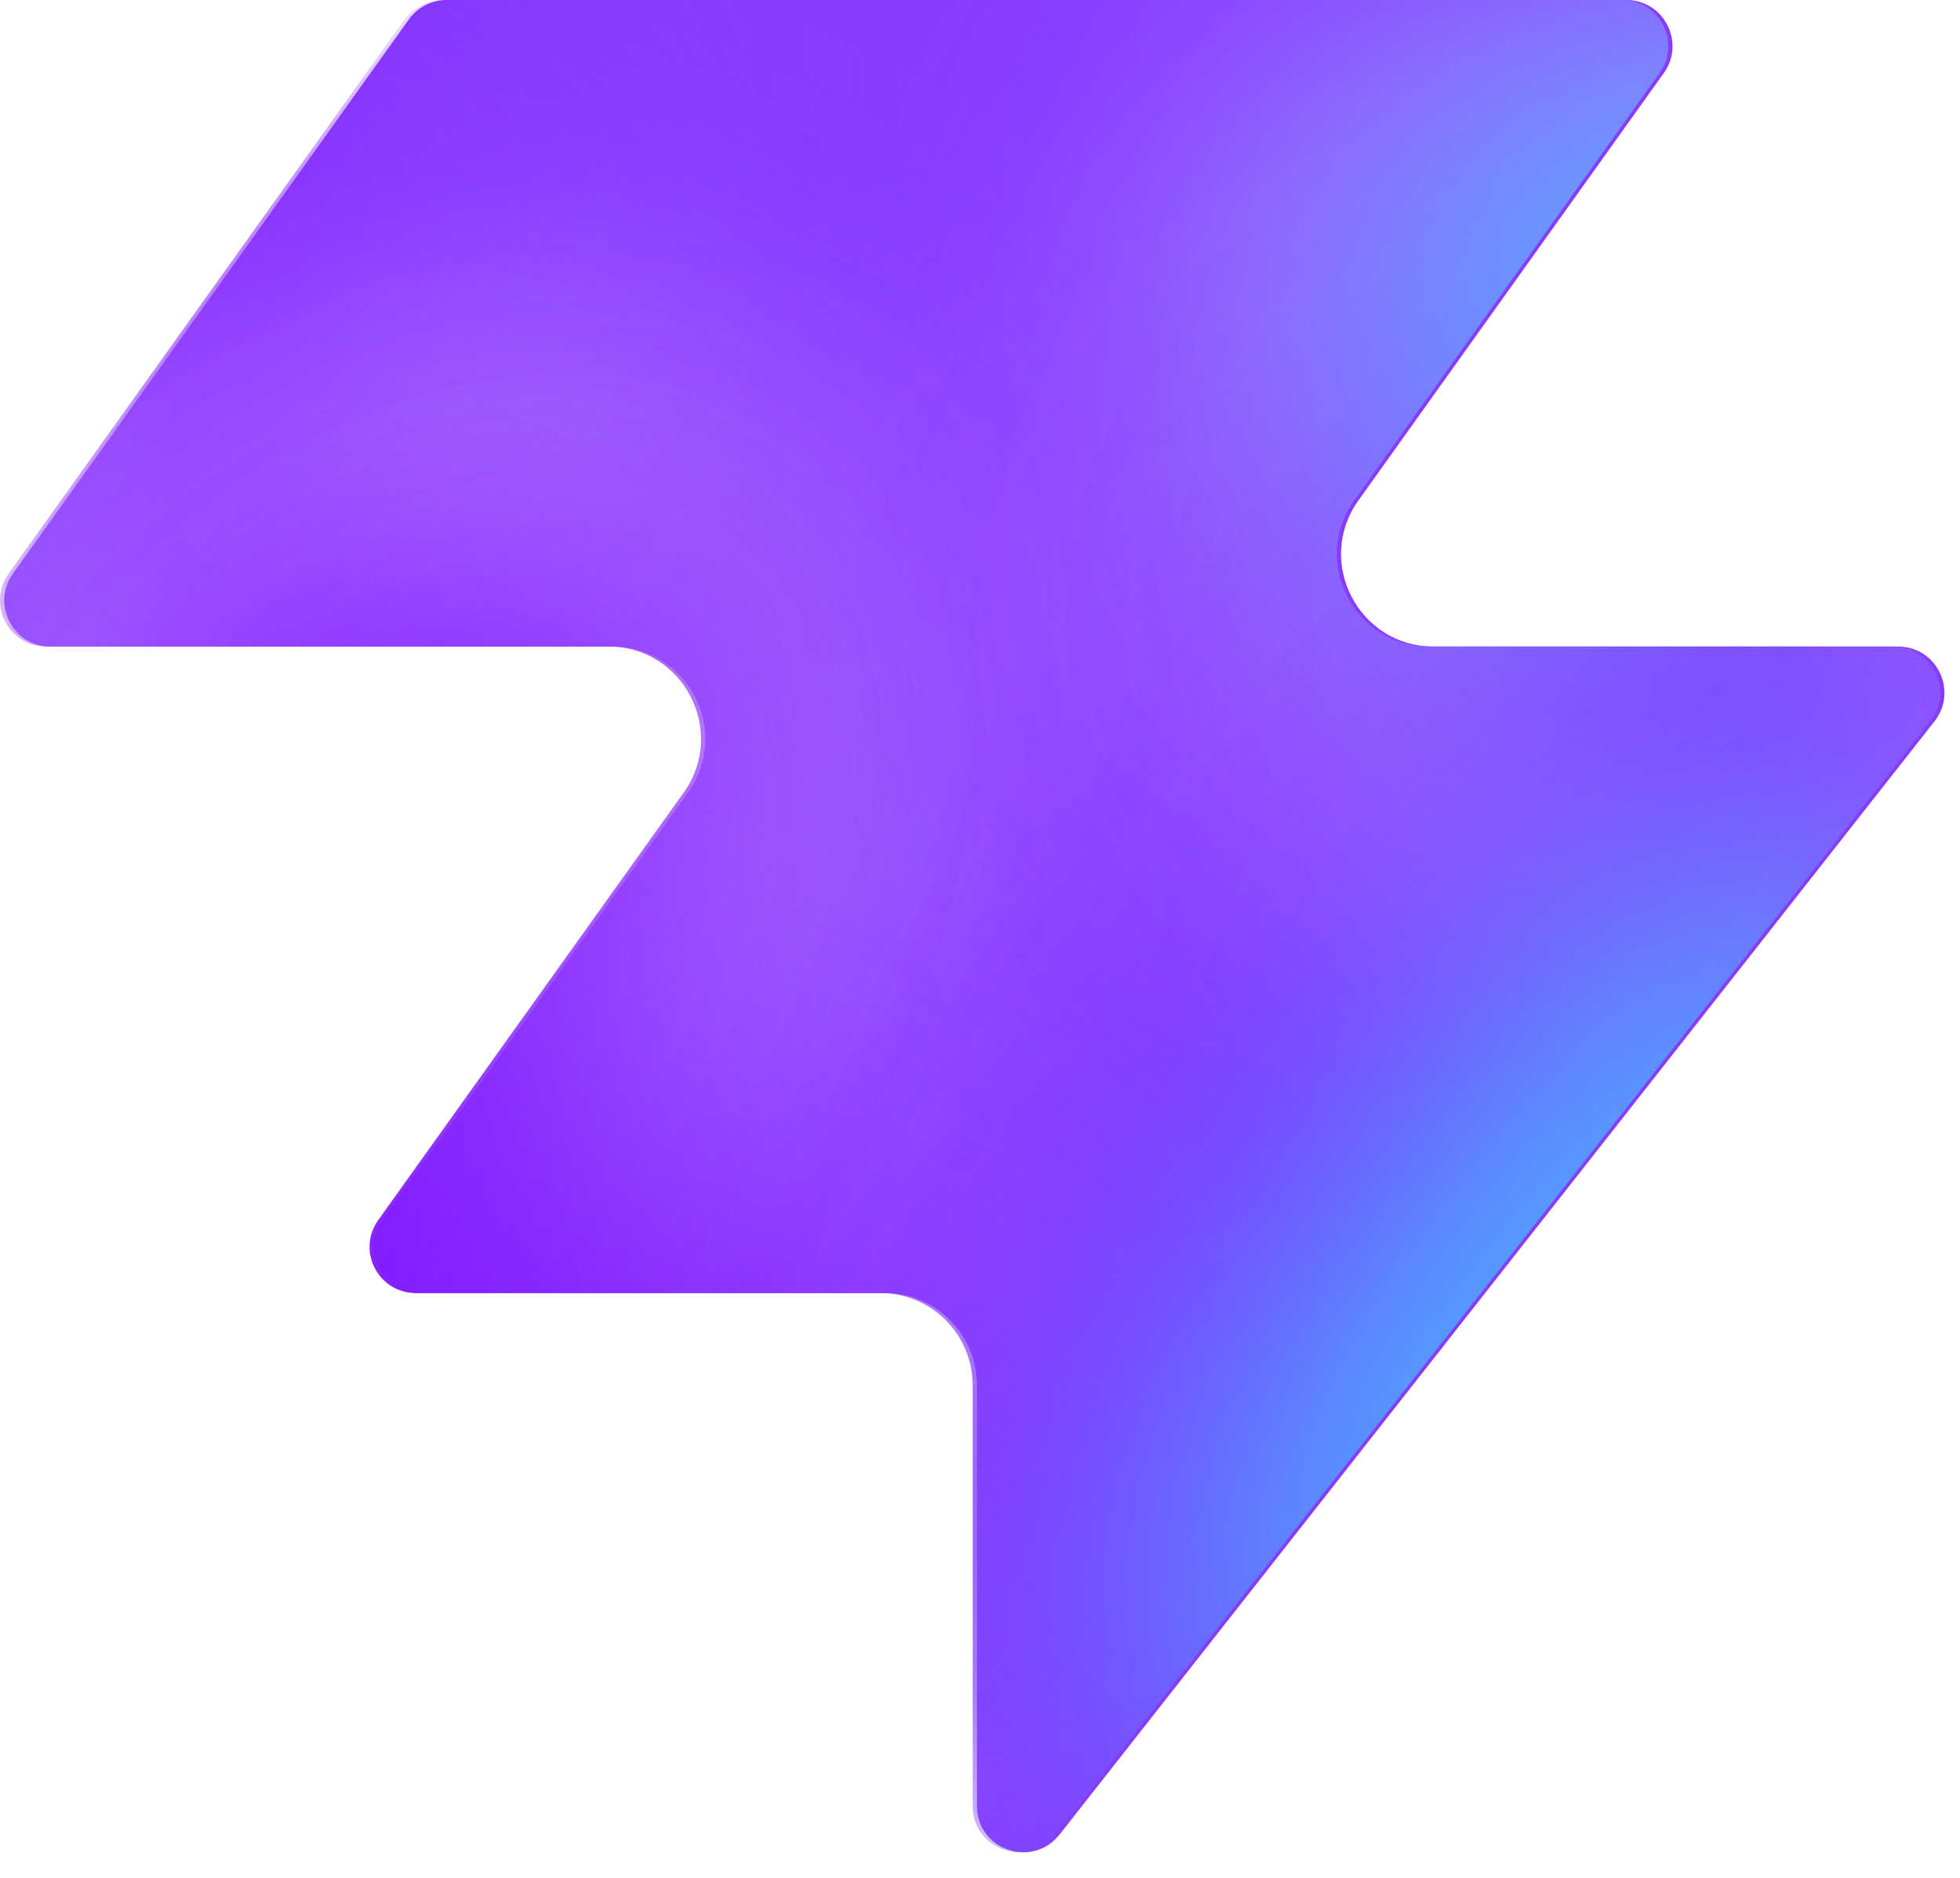
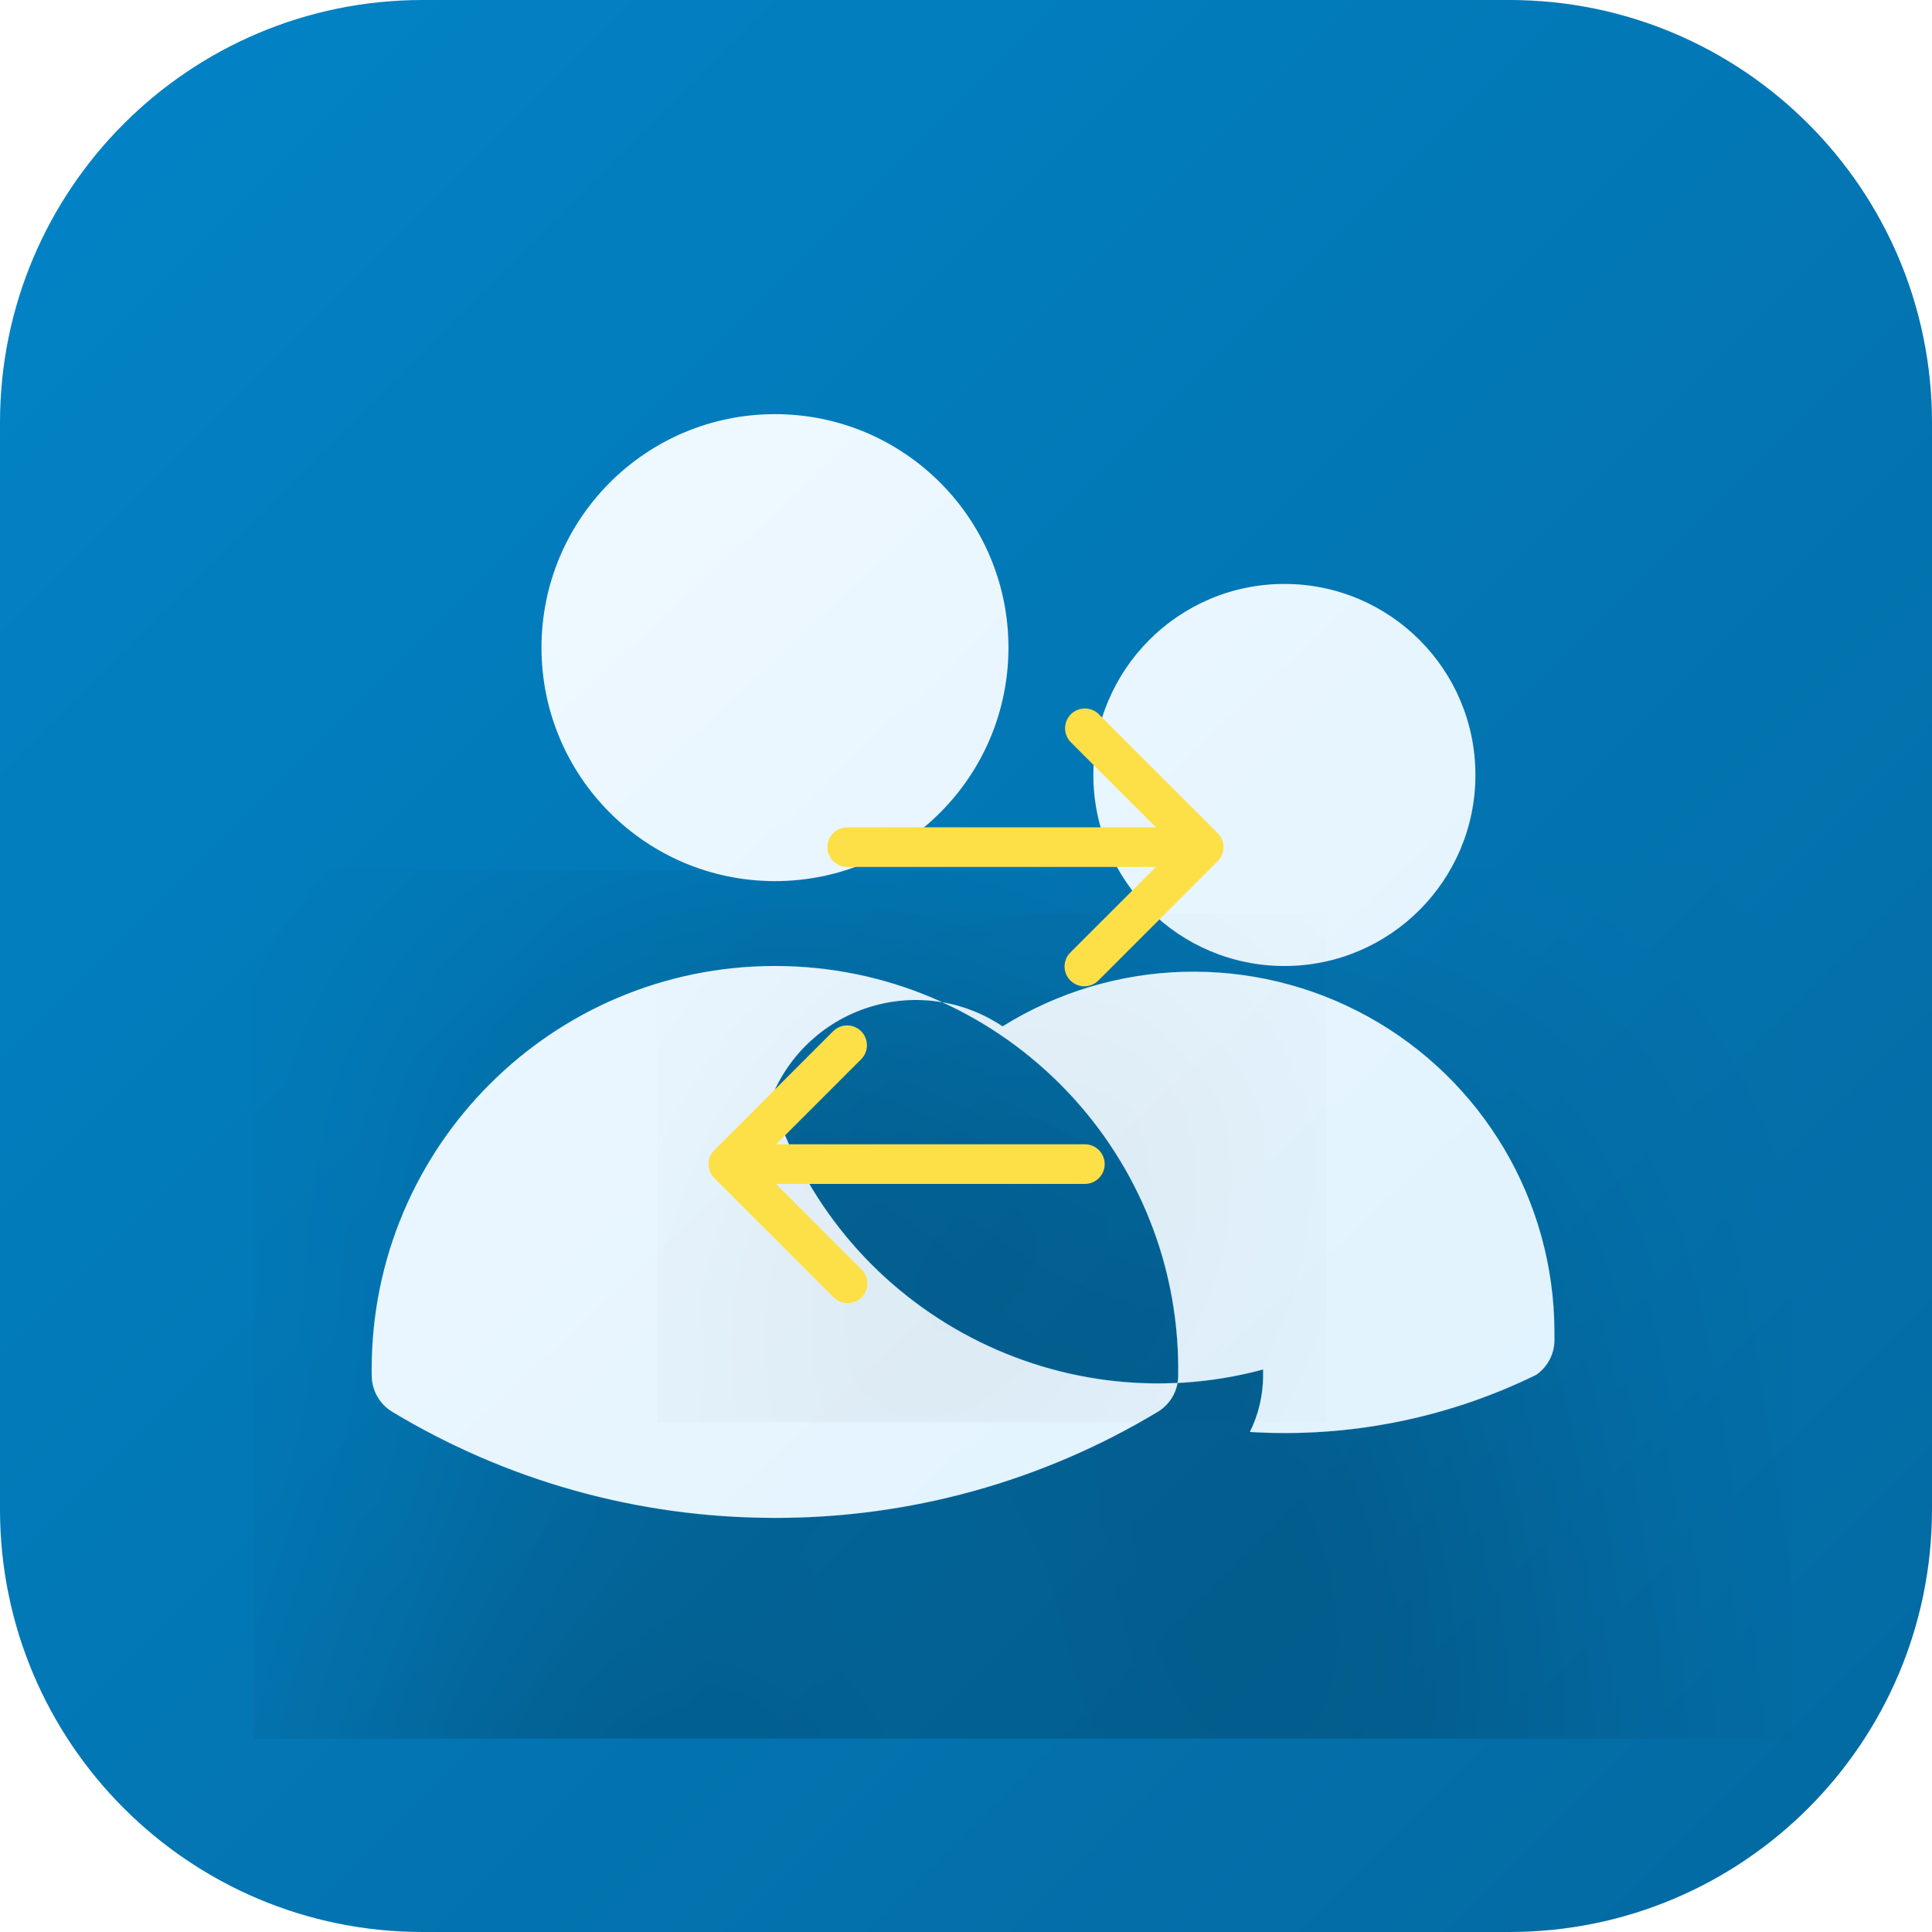
- <svg xmlns="http://www.w3.org/2000/svg" width="48" height="46" fill="none" viewBox="0 0 48 46">
-   <path fill="#863bff" d="M25.946 44.938c-.664.845-2.021.375-2.021-.698V33.937a2.26 2.26 0 0 0-2.262-2.262H10.287c-.92 0-1.456-1.04-.92-1.788l7.48-10.471c1.07-1.497 0-3.578-1.842-3.578H1.237c-.92 0-1.456-1.04-.92-1.788L10.013.474c.214-.297.556-.474.92-.474h28.894c.92 0 1.456 1.04.92 1.788l-7.48 10.471c-1.07 1.498 0 3.579 1.842 3.579h11.377c.943 0 1.473 1.088.89 1.83L25.947 44.94z" style="fill:#863bff;fill:color(display-p3 .525 .23 1);fill-opacity:1" />
-   <mask id="a" width="48" height="46" x="0" y="0" maskUnits="userSpaceOnUse" style="mask-type:alpha">
-     <path fill="#000" d="M25.842 44.938c-.664.844-2.021.375-2.021-.698V33.937a2.26 2.26 0 0 0-2.262-2.262H10.183c-.92 0-1.456-1.04-.92-1.788l7.48-10.471c1.07-1.498 0-3.579-1.842-3.579H1.133c-.92 0-1.456-1.04-.92-1.787L9.91.473c.214-.297.556-.474.92-.474h28.894c.92 0 1.456 1.04.92 1.788l-7.48 10.471c-1.07 1.498 0 3.578 1.842 3.578h11.377c.943 0 1.473 1.088.89 1.832L25.843 44.94z" style="fill:#000;fill-opacity:1" />
-   </mask>
-   <g mask="url(#a)">
-     <g filter="url(#b)">
-       <ellipse cx="5.508" cy="14.704" fill="#ede6ff" rx="5.508" ry="14.704" style="fill:#ede6ff;fill:color(display-p3 .927 .903 1);fill-opacity:1" transform="matrix(.00324 1 1 -.00324 -4.47 31.516)" />
-     </g>
-     <g filter="url(#c)">
-       <ellipse cx="10.399" cy="29.851" fill="#ede6ff" rx="10.399" ry="29.851" style="fill:#ede6ff;fill:color(display-p3 .927 .903 1);fill-opacity:1" transform="matrix(.00324 1 1 -.00324 -39.328 7.883)" />
-     </g>
-     <g filter="url(#d)">
-       <ellipse cx="5.508" cy="30.487" fill="#7e14ff" rx="5.508" ry="30.487" style="fill:#7e14ff;fill:color(display-p3 .492 .077 1);fill-opacity:1" transform="rotate(89.814 -25.913 -14.639)scale(1 -1)" />
-     </g>
-     <g filter="url(#e)">
-       <ellipse cx="5.508" cy="30.599" fill="#7e14ff" rx="5.508" ry="30.599" style="fill:#7e14ff;fill:color(display-p3 .492 .077 1);fill-opacity:1" transform="rotate(89.814 -32.644 -3.334)scale(1 -1)" />
-     </g>
-     <g filter="url(#f)">
-       <ellipse cx="5.508" cy="30.599" fill="#7e14ff" rx="5.508" ry="30.599" style="fill:#7e14ff;fill:color(display-p3 .492 .077 1);fill-opacity:1" transform="matrix(.00324 1 1 -.00324 -34.34 30.47)" />
-     </g>
-     <g filter="url(#g)">
-       <ellipse cx="14.072" cy="22.078" fill="#ede6ff" rx="14.072" ry="22.078" style="fill:#ede6ff;fill:color(display-p3 .927 .903 1);fill-opacity:1" transform="rotate(93.35 24.506 48.493)scale(-1 1)" />
-     </g>
-     <g filter="url(#h)">
-       <ellipse cx="3.47" cy="21.501" fill="#7e14ff" rx="3.47" ry="21.501" style="fill:#7e14ff;fill:color(display-p3 .492 .077 1);fill-opacity:1" transform="rotate(89.009 28.708 47.59)scale(-1 1)" />
-     </g>
-     <g filter="url(#i)">
-       <ellipse cx="3.47" cy="21.501" fill="#7e14ff" rx="3.47" ry="21.501" style="fill:#7e14ff;fill:color(display-p3 .492 .077 1);fill-opacity:1" transform="rotate(89.009 28.708 47.59)scale(-1 1)" />
-     </g>
-     <g filter="url(#j)">
-       <ellipse cx=".387" cy="8.972" fill="#7e14ff" rx="4.407" ry="29.108" style="fill:#7e14ff;fill:color(display-p3 .492 .077 1);fill-opacity:1" transform="rotate(39.51 .387 8.972)" />
-     </g>
-     <g filter="url(#k)">
-       <ellipse cx="47.523" cy="-6.092" fill="#7e14ff" rx="4.407" ry="29.108" style="fill:#7e14ff;fill:color(display-p3 .492 .077 1);fill-opacity:1" transform="rotate(37.892 47.523 -6.092)" />
-     </g>
-     <g filter="url(#l)">
-       <ellipse cx="41.412" cy="6.333" fill="#47bfff" rx="5.971" ry="9.665" style="fill:#47bfff;fill:color(display-p3 .28 .748 1);fill-opacity:1" transform="rotate(37.892 41.412 6.333)" />
-     </g>
-     <g filter="url(#m)">
-       <ellipse cx="-1.879" cy="38.332" fill="#7e14ff" rx="4.407" ry="29.108" style="fill:#7e14ff;fill:color(display-p3 .492 .077 1);fill-opacity:1" transform="rotate(37.892 -1.88 38.332)" />
-     </g>
-     <g filter="url(#n)">
-       <ellipse cx="-1.879" cy="38.332" fill="#7e14ff" rx="4.407" ry="29.108" style="fill:#7e14ff;fill:color(display-p3 .492 .077 1);fill-opacity:1" transform="rotate(37.892 -1.88 38.332)" />
-     </g>
-     <g filter="url(#o)">
-       <ellipse cx="35.651" cy="29.907" fill="#7e14ff" rx="4.407" ry="29.108" style="fill:#7e14ff;fill:color(display-p3 .492 .077 1);fill-opacity:1" transform="rotate(37.892 35.651 29.907)" />
-     </g>
-     <g filter="url(#p)">
-       <ellipse cx="38.418" cy="32.4" fill="#47bfff" rx="5.971" ry="15.297" style="fill:#47bfff;fill:color(display-p3 .28 .748 1);fill-opacity:1" transform="rotate(37.892 38.418 32.4)" />
-     </g>
-   </g>
+ <svg xmlns="http://www.w3.org/2000/svg" viewBox="0 0 512 512">
  <defs>
-     <filter id="b" width="60.045" height="41.654" x="-19.77" y="16.149" color-interpolation-filters="sRGB" filterUnits="userSpaceOnUse">
-       <feFlood flood-opacity="0" result="BackgroundImageFix" />
-       <feBlend in="SourceGraphic" in2="BackgroundImageFix" result="shape" />
-       <feGaussianBlur result="effect1_foregroundBlur_2002_17158" stdDeviation="7.659" />
-     </filter>
-     <filter id="c" width="90.34" height="51.437" x="-54.613" y="-7.533" color-interpolation-filters="sRGB" filterUnits="userSpaceOnUse">
-       <feFlood flood-opacity="0" result="BackgroundImageFix" />
-       <feBlend in="SourceGraphic" in2="BackgroundImageFix" result="shape" />
-       <feGaussianBlur result="effect1_foregroundBlur_2002_17158" stdDeviation="7.659" />
-     </filter>
-     <filter id="d" width="79.355" height="29.4" x="-49.64" y="2.03" color-interpolation-filters="sRGB" filterUnits="userSpaceOnUse">
-       <feFlood flood-opacity="0" result="BackgroundImageFix" />
-       <feBlend in="SourceGraphic" in2="BackgroundImageFix" result="shape" />
-       <feGaussianBlur result="effect1_foregroundBlur_2002_17158" stdDeviation="4.596" />
-     </filter>
-     <filter id="e" width="79.579" height="29.4" x="-45.045" y="20.029" color-interpolation-filters="sRGB" filterUnits="userSpaceOnUse">
-       <feFlood flood-opacity="0" result="BackgroundImageFix" />
-       <feBlend in="SourceGraphic" in2="BackgroundImageFix" result="shape" />
-       <feGaussianBlur result="effect1_foregroundBlur_2002_17158" stdDeviation="4.596" />
-     </filter>
-     <filter id="f" width="79.579" height="29.4" x="-43.513" y="21.178" color-interpolation-filters="sRGB" filterUnits="userSpaceOnUse">
-       <feFlood flood-opacity="0" result="BackgroundImageFix" />
-       <feBlend in="SourceGraphic" in2="BackgroundImageFix" result="shape" />
-       <feGaussianBlur result="effect1_foregroundBlur_2002_17158" stdDeviation="4.596" />
-     </filter>
-     <filter id="g" width="74.749" height="58.852" x="15.756" y="-17.901" color-interpolation-filters="sRGB" filterUnits="userSpaceOnUse">
-       <feFlood flood-opacity="0" result="BackgroundImageFix" />
-       <feBlend in="SourceGraphic" in2="BackgroundImageFix" result="shape" />
-       <feGaussianBlur result="effect1_foregroundBlur_2002_17158" stdDeviation="7.659" />
-     </filter>
-     <filter id="h" width="61.377" height="25.362" x="23.548" y="2.284" color-interpolation-filters="sRGB" filterUnits="userSpaceOnUse">
-       <feFlood flood-opacity="0" result="BackgroundImageFix" />
-       <feBlend in="SourceGraphic" in2="BackgroundImageFix" result="shape" />
-       <feGaussianBlur result="effect1_foregroundBlur_2002_17158" stdDeviation="4.596" />
-     </filter>
-     <filter id="i" width="61.377" height="25.362" x="23.548" y="2.284" color-interpolation-filters="sRGB" filterUnits="userSpaceOnUse">
-       <feFlood flood-opacity="0" result="BackgroundImageFix" />
-       <feBlend in="SourceGraphic" in2="BackgroundImageFix" result="shape" />
-       <feGaussianBlur result="effect1_foregroundBlur_2002_17158" stdDeviation="4.596" />
-     </filter>
-     <filter id="j" width="56.045" height="63.649" x="-27.636" y="-22.853" color-interpolation-filters="sRGB" filterUnits="userSpaceOnUse">
-       <feFlood flood-opacity="0" result="BackgroundImageFix" />
-       <feBlend in="SourceGraphic" in2="BackgroundImageFix" result="shape" />
-       <feGaussianBlur result="effect1_foregroundBlur_2002_17158" stdDeviation="4.596" />
-     </filter>
-     <filter id="k" width="54.814" height="64.646" x="20.116" y="-38.415" color-interpolation-filters="sRGB" filterUnits="userSpaceOnUse">
-       <feFlood flood-opacity="0" result="BackgroundImageFix" />
-       <feBlend in="SourceGraphic" in2="BackgroundImageFix" result="shape" />
-       <feGaussianBlur result="effect1_foregroundBlur_2002_17158" stdDeviation="4.596" />
-     </filter>
-     <filter id="l" width="33.541" height="35.313" x="24.641" y="-11.323" color-interpolation-filters="sRGB" filterUnits="userSpaceOnUse">
-       <feFlood flood-opacity="0" result="BackgroundImageFix" />
-       <feBlend in="SourceGraphic" in2="BackgroundImageFix" result="shape" />
-       <feGaussianBlur result="effect1_foregroundBlur_2002_17158" stdDeviation="4.596" />
-     </filter>
-     <filter id="m" width="54.814" height="64.646" x="-29.286" y="6.009" color-interpolation-filters="sRGB" filterUnits="userSpaceOnUse">
-       <feFlood flood-opacity="0" result="BackgroundImageFix" />
-       <feBlend in="SourceGraphic" in2="BackgroundImageFix" result="shape" />
-       <feGaussianBlur result="effect1_foregroundBlur_2002_17158" stdDeviation="4.596" />
-     </filter>
-     <filter id="n" width="54.814" height="64.646" x="-29.286" y="6.009" color-interpolation-filters="sRGB" filterUnits="userSpaceOnUse">
-       <feFlood flood-opacity="0" result="BackgroundImageFix" />
-       <feBlend in="SourceGraphic" in2="BackgroundImageFix" result="shape" />
-       <feGaussianBlur result="effect1_foregroundBlur_2002_17158" stdDeviation="4.596" />
-     </filter>
-     <filter id="o" width="54.814" height="64.646" x="8.244" y="-2.416" color-interpolation-filters="sRGB" filterUnits="userSpaceOnUse">
-       <feFlood flood-opacity="0" result="BackgroundImageFix" />
-       <feBlend in="SourceGraphic" in2="BackgroundImageFix" result="shape" />
-       <feGaussianBlur result="effect1_foregroundBlur_2002_17158" stdDeviation="4.596" />
-     </filter>
-     <filter id="p" width="39.409" height="43.623" x="18.713" y="10.588" color-interpolation-filters="sRGB" filterUnits="userSpaceOnUse">
-       <feFlood flood-opacity="0" result="BackgroundImageFix" />
-       <feBlend in="SourceGraphic" in2="BackgroundImageFix" result="shape" />
-       <feGaussianBlur result="effect1_foregroundBlur_2002_17158" stdDeviation="4.596" />
+     <linearGradient id="bg" x1="0%" y1="0%" x2="100%" y2="100%">
+       <stop offset="0%" stop-color="#0284c7" />
+       <stop offset="100%" stop-color="#0369a1" />
+     </linearGradient>
+     <linearGradient id="icon" x1="0%" y1="0%" x2="100%" y2="100%">
+       <stop offset="0%" stop-color="#f0f9ff" />
+       <stop offset="100%" stop-color="#e0f2fe" />
+     </linearGradient>
+     <filter id="shadow" x="-10%" y="-10%" width="130%" height="130%">
+       <feDropShadow dx="0" dy="10" stdDeviation="8" flood-color="#000000" flood-opacity="0.3" />
    </filter>
  </defs>
+   <rect width="512" height="512" rx="112" fill="url(#bg)" />
+   <g fill="url(#icon)" transform="translate(76, 76) scale(15)" filter="url(#shadow)">
+     <path d="M4.5 6.375a4.125 4.125 0 118.25 0 4.125 4.125 0 01-8.25 0zM14.25 8.625a3.375 3.375 0 116.75 0 3.375 3.375 0 01-6.75 0zM1.5 19.125a7.125 7.125 0 0114.25 0v.003l-.001.119a.75.75 0 01-.363.63 13.067 13.067 0 01-6.761 1.873c-2.472 0-4.786-.684-6.76-1.873a.75.75 0 01-.364-.63l-.001-.122zM17.25 19.128l-.001.144a2.25 2.25 0 01-.233.96 10.088 10.088 0 005.06-1.01.75.75 0 00.32-.647v-.122a6.375 6.375 0 00-9.75-5.386 2.75 2.75 0 00-4.084 1.258A7.146 7.146 0 0017.25 19.128z" />
+   </g>
+   <g fill="#fde047" transform="translate(256, 256) scale(7) translate(-12, -12)" filter="url(#shadow)">
+     <path fill-rule="evenodd" d="M15.97 2.47a.75.75 0 011.06 0l4.5 4.5a.75.75 0 010 1.06l-4.5 4.5a.75.75 0 11-1.06-1.06l3.22-3.22H7.5a.75.75 0 010-1.5h11.69l-3.22-3.22a.75.75 0 010-1.06zm-7.94 12a.75.75 0 00-1.06 0l-4.5 4.5a.75.75 0 000 1.06l4.5 4.5a.75.75 0 101.06-1.06l-3.22-3.22h11.69a.75.75 0 000-1.5H4.81l3.22-3.22a.75.75 0 000-1.06z" clip-rule="evenodd" />
+   </g>
</svg>
